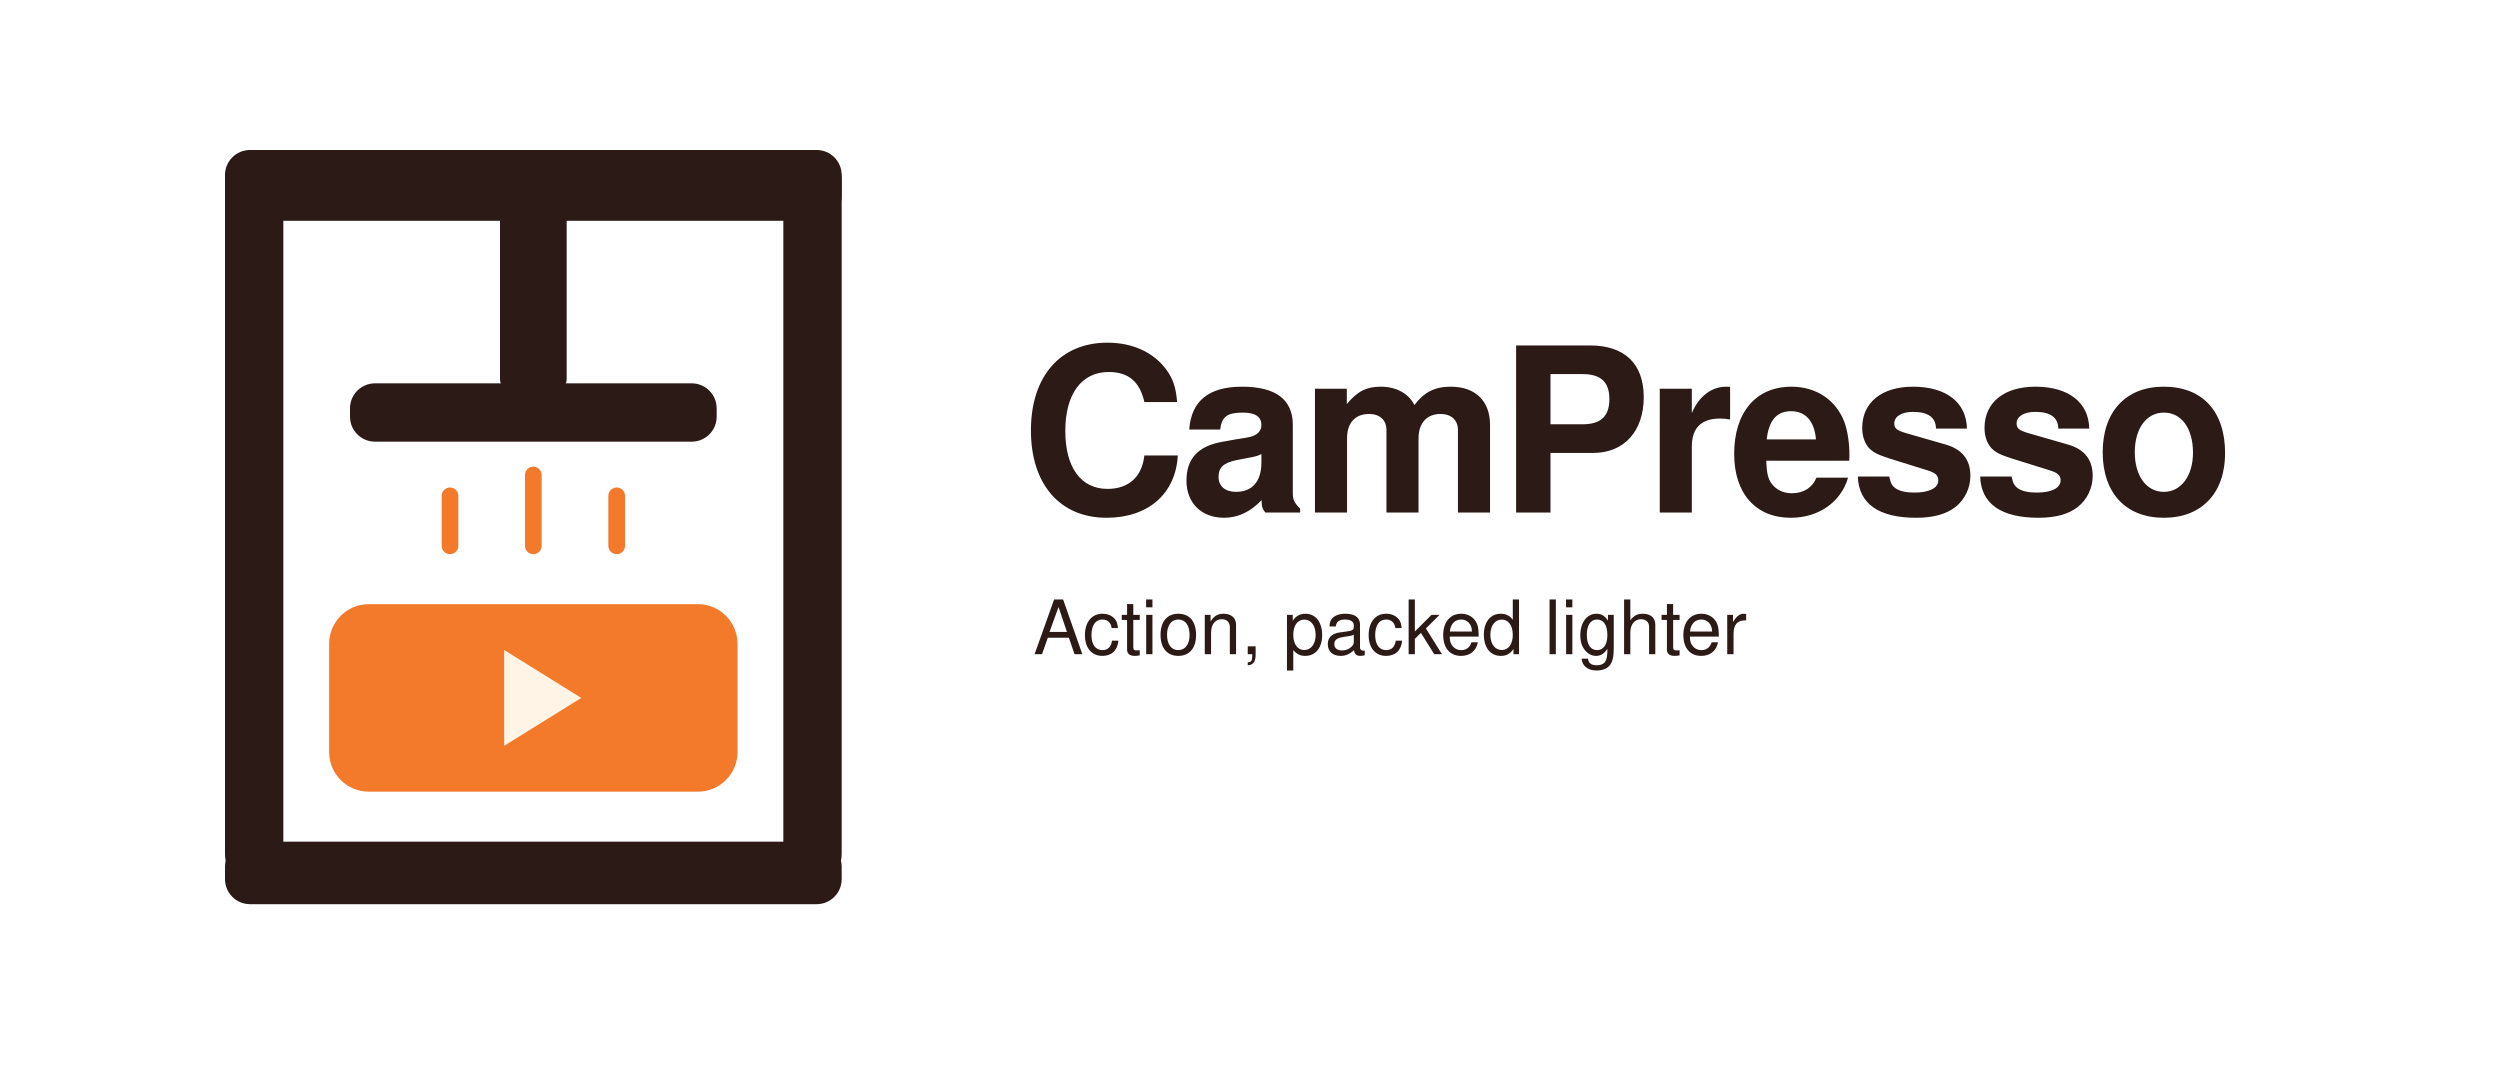
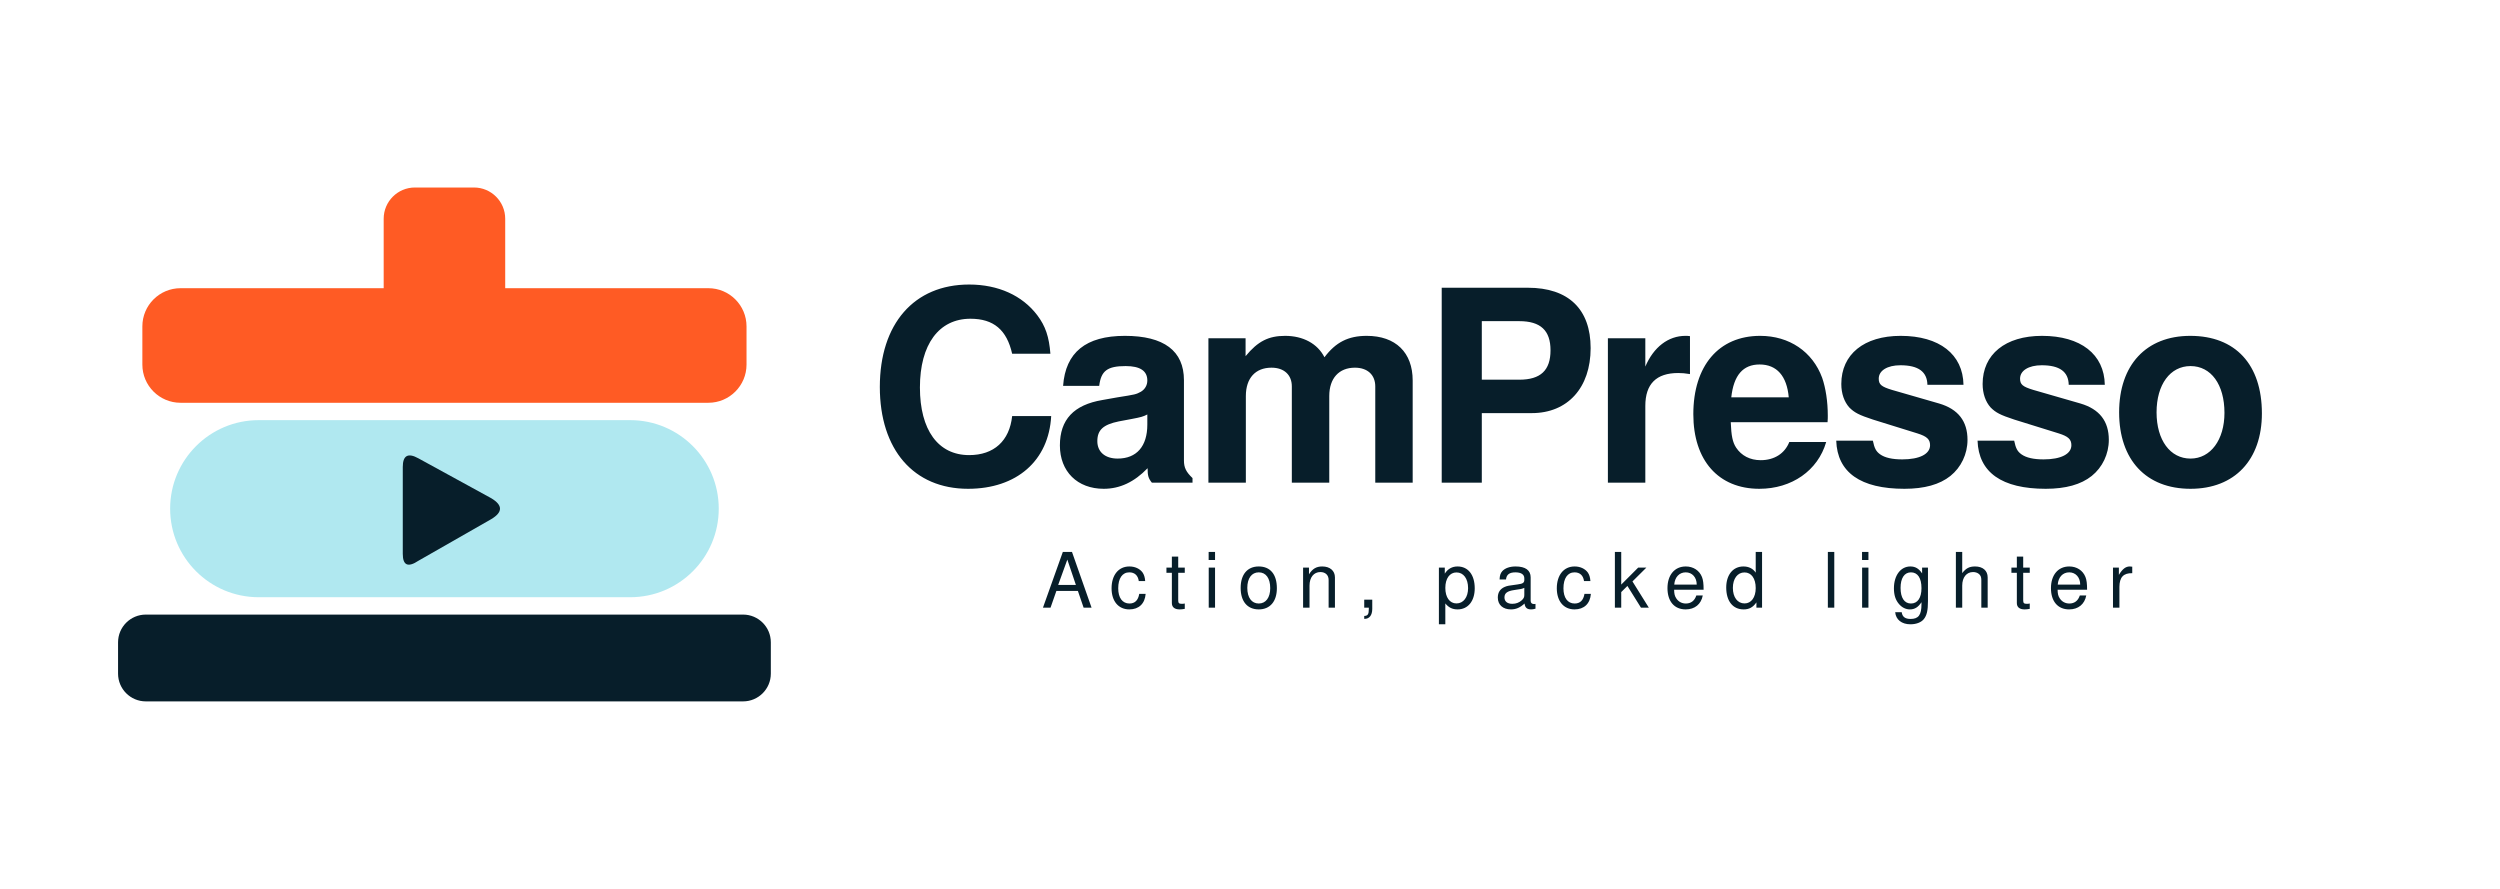
- <svg xmlns="http://www.w3.org/2000/svg" viewBox="0 0 1200 512" role="img" aria-label="CamPresso — Action, packed lighter">
-   <g fill="#2B1A16">
-     <rect x="108" y="72" width="28" height="352" rx="14" />
-     <rect x="376" y="72" width="28" height="352" rx="14" />
-     <rect x="108" y="72" width="296" height="34" rx="12" />
-     <rect x="240" y="100" width="32" height="88" rx="6" />
-     <rect x="168" y="184" width="176" height="28" rx="12" />
-     <rect x="108" y="404" width="296" height="30" rx="12" />
+ <svg xmlns="http://www.w3.org/2000/svg" viewBox="0 0 1440 512" role="img" aria-label="CamPresso — Action, packed lighter">
+   <g fill="#FF5B24">
+     <rect x="221" y="108" width="70" height="88" rx="18" />
+     <rect x="82" y="166" width="348" height="66" rx="22" />
  </g>
-   <g id="downward-motion-lines" stroke="#F27A2A" stroke-width="8" stroke-linecap="round">
-     <path d="M216 238V262" />
-     <path d="M256 228V262" />
-     <path d="M296 238V262" />
-   </g>
-   <rect x="158" y="290" width="196" height="90" rx="19" fill="#F27A2A" />
-   <path d="M242 312L242 358L279 335Z" fill="#FFF4E6" />
-   <text x="490" y="246" fill="#2B1A16" font-family="-apple-system, BlinkMacSystemFont, Helvetica, Arial, sans-serif" font-size="110" font-weight="600" letter-spacing="-3">CamPresso</text>
-   <text x="496" y="314" fill="#2B1A16" font-family="-apple-system, BlinkMacSystemFont, Helvetica, Arial, sans-serif" font-size="36">Action, packed lighter</text>
+   <rect x="98" y="242" width="316" height="102" rx="51" fill="#B0E8F0" />
+   <path d="M232 269Q232 259 241 264L283 287Q293 293 283 299L241 323Q232 329 232 319Z" fill="#071E2A" />
+   <rect x="68" y="354" width="376" height="50" rx="16" fill="#071E2A" />
+   <text x="500" y="278" fill="#071E2A" font-family="SF Pro Rounded, Arial Rounded MT Bold, Helvetica, sans-serif" font-size="154" font-weight="900" letter-spacing="-5">CamPresso</text>
+   <text x="600" y="350" fill="#071E2A" font-family="-apple-system, BlinkMacSystemFont, Helvetica, Arial, sans-serif" font-size="44" letter-spacing="10">Action, packed lighter</text>
</svg>
